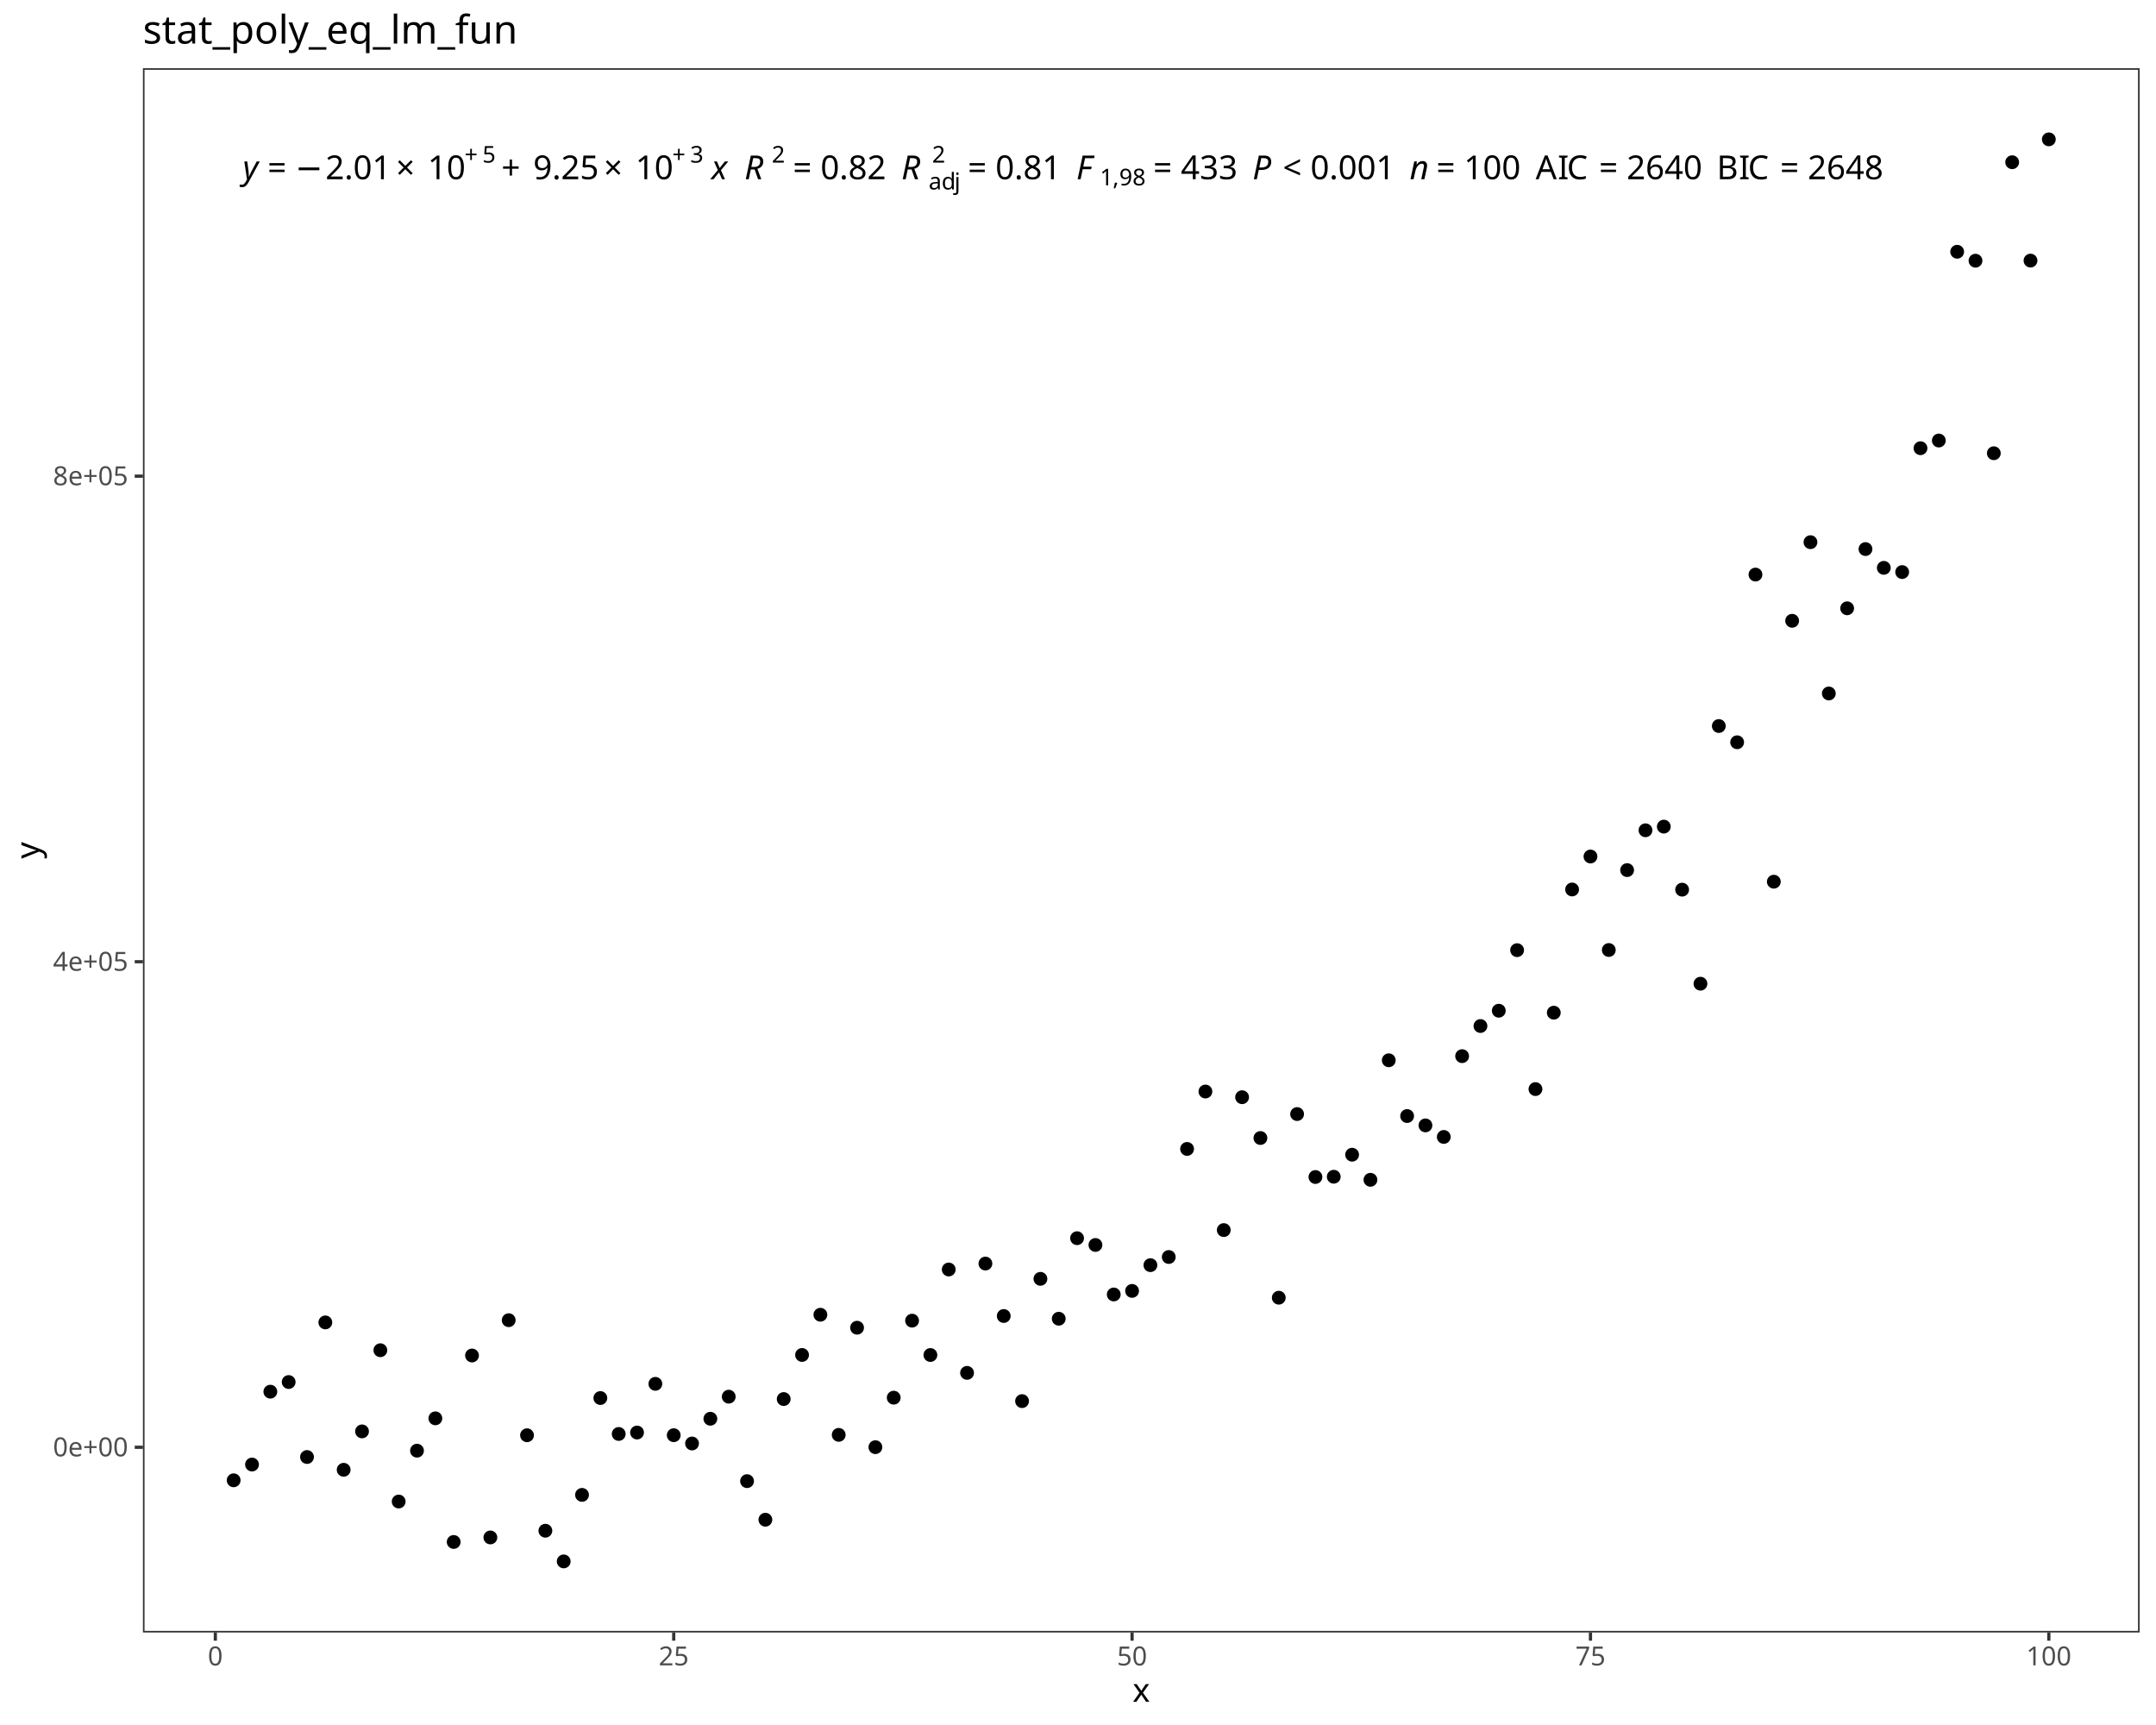
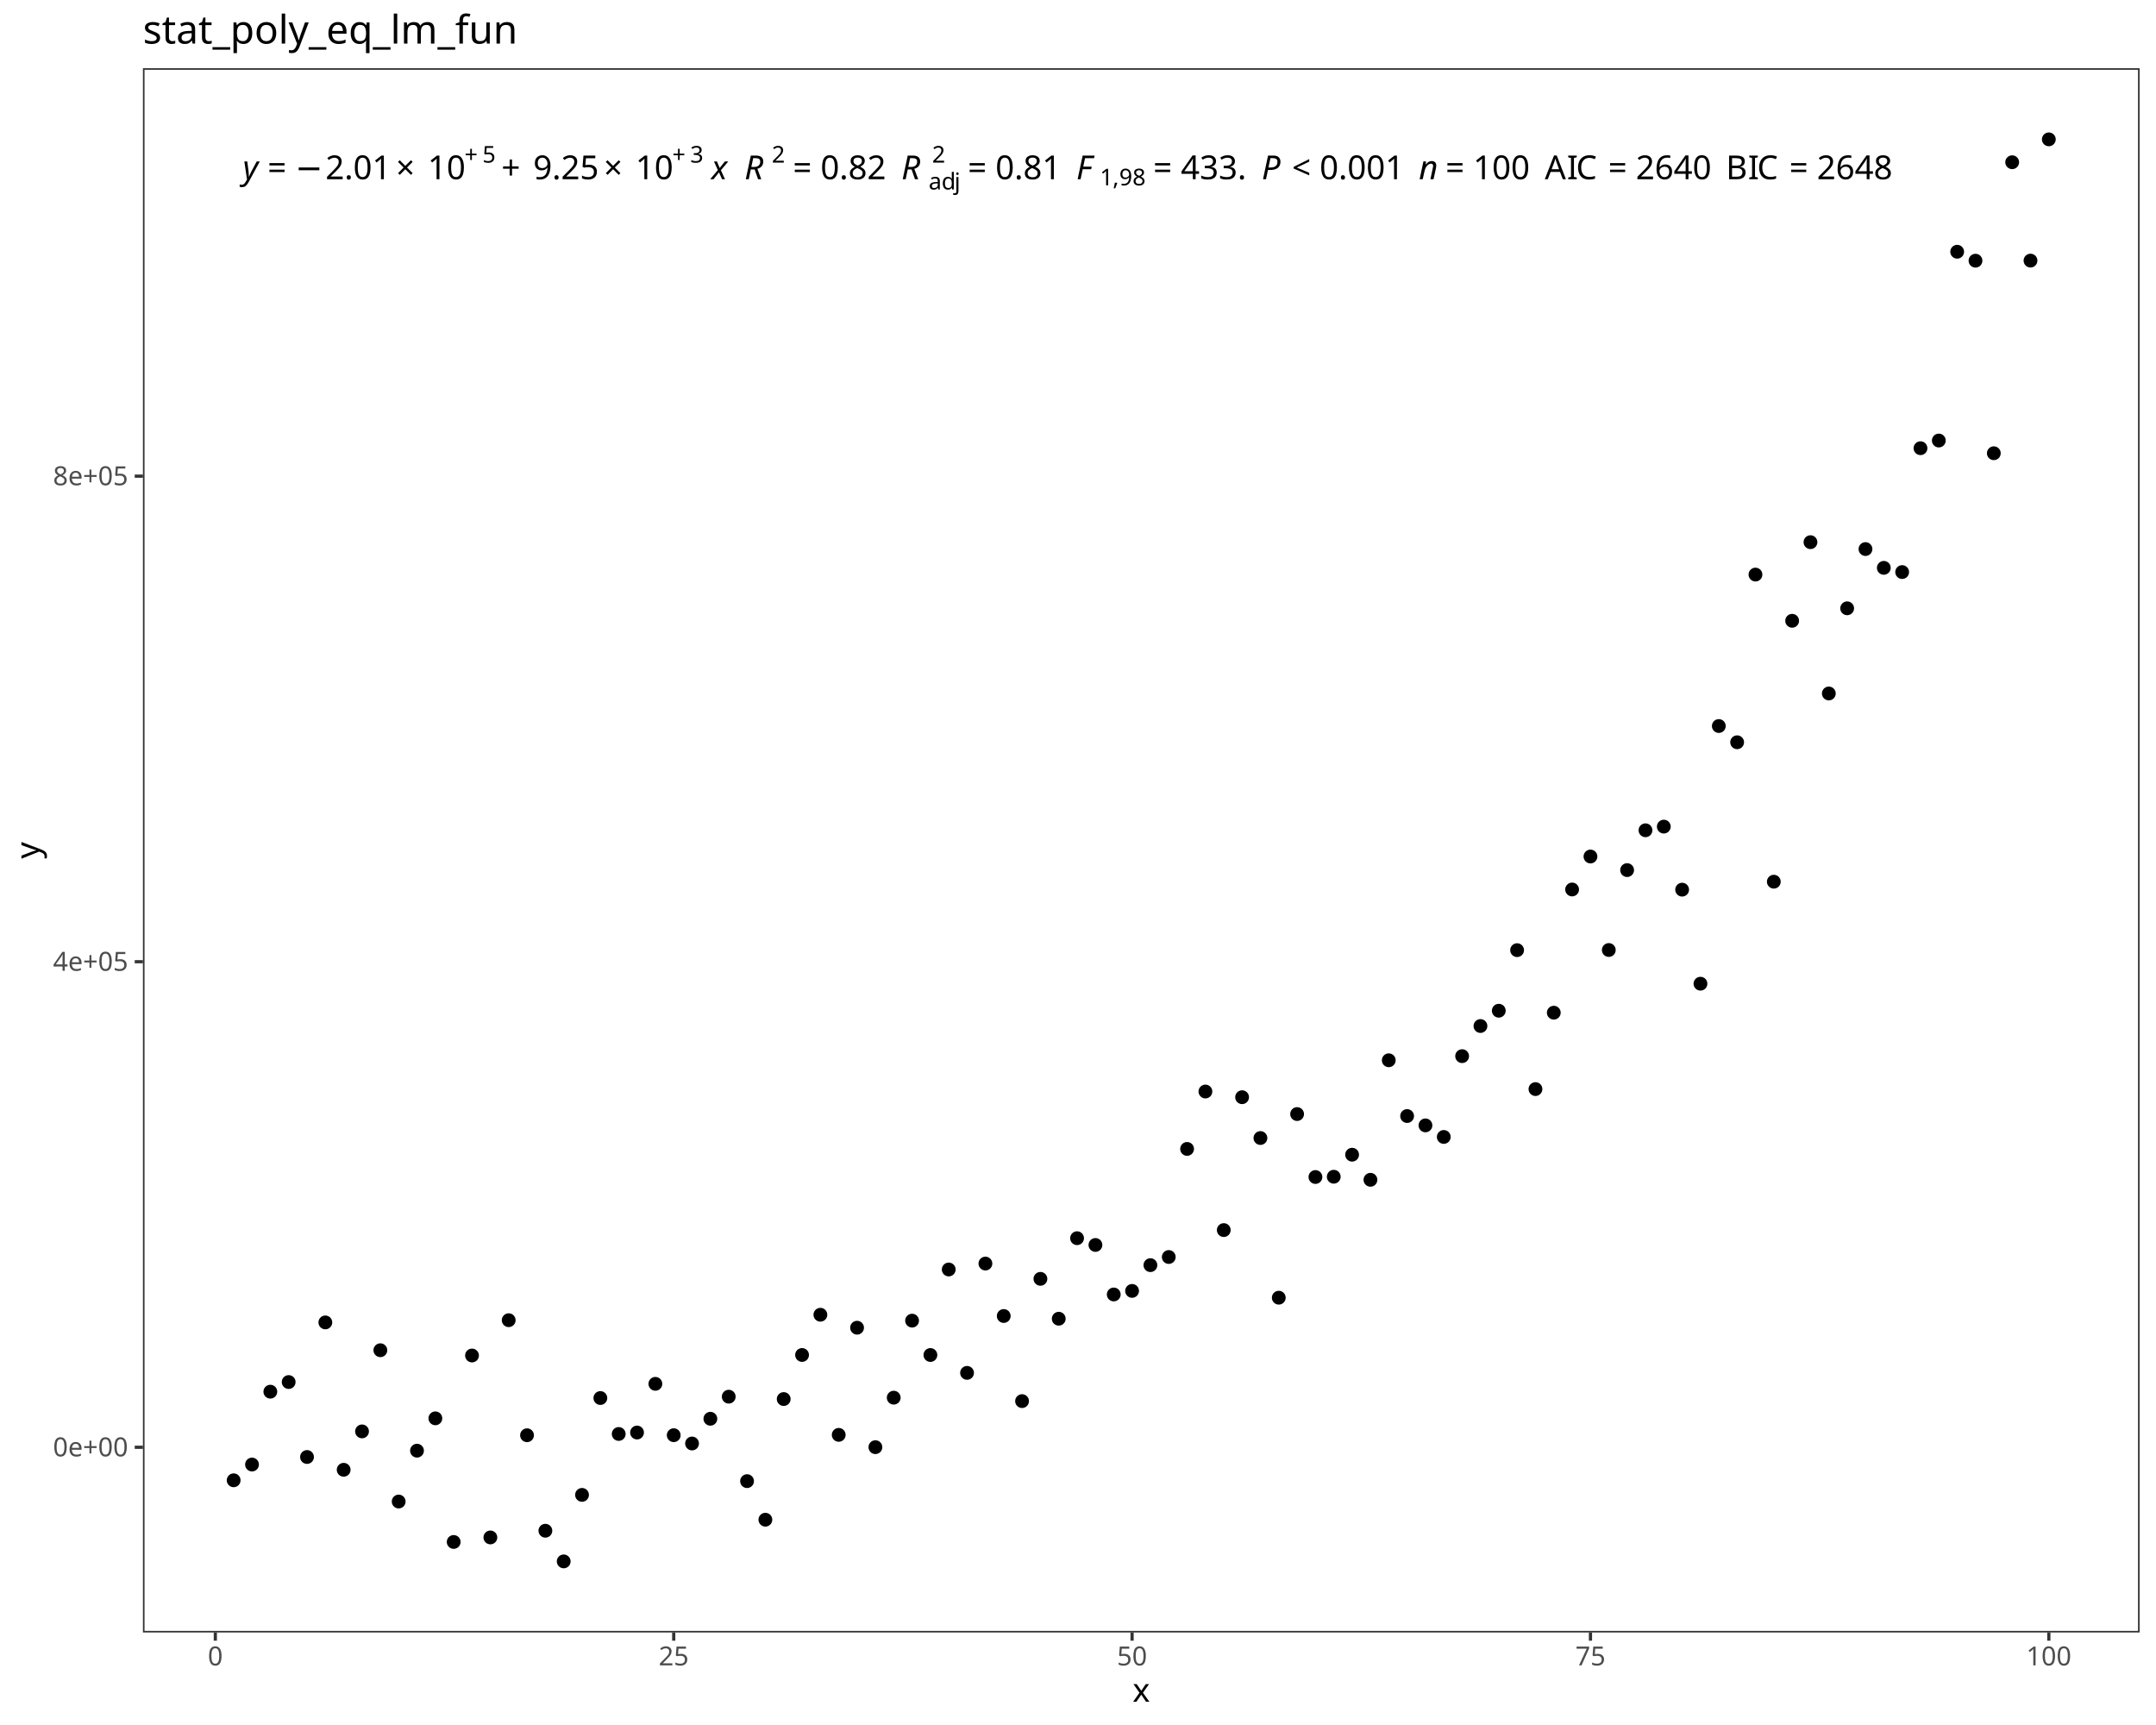
<svg xmlns="http://www.w3.org/2000/svg" class="svglite" data-engine-version="2.0" width="720.00pt" height="576.00pt" viewBox="0 0 720.00 576.00">
  <defs>
    <style type="text/css">
    .svglite line, .svglite polyline, .svglite polygon, .svglite path, .svglite rect, .svglite circle {
      fill: none;
      stroke: #000000;
      stroke-linecap: round;
      stroke-linejoin: round;
      stroke-miterlimit: 10.00;
    }
  </style>
  </defs>
  <rect width="100%" height="100%" style="stroke: none; fill: #FFFFFF;" />
  <defs>
    <clipPath id="cpMC4wMHw3MjAuMDB8MC4wMHw1NzYuMDA=">
      <rect x="0.00" y="0.00" width="720.00" height="576.00" />
    </clipPath>
  </defs>
  <g clip-path="url(#cpMC4wMHw3MjAuMDB8MC4wMHw1NzYuMDA=)">
    <rect x="0.00" y="0.00" width="720.00" height="576.00" style="stroke-width: 1.07; stroke: #FFFFFF; fill: #FFFFFF;" />
  </g>
  <defs>
    <clipPath id="cpNDcuNzN8NzE0LjUyfDIyLjc4fDU0NS4xMQ==">
      <rect x="47.73" y="22.78" width="666.80" height="522.33" />
    </clipPath>
  </defs>
  <g clip-path="url(#cpNDcuNzN8NzE0LjUyfDIyLjc4fDU0NS4xMQ==)">
    <rect x="47.73" y="22.78" width="666.80" height="522.33" style="stroke-width: 1.07; stroke: none; fill: #FFFFFF;" />
    <circle cx="78.03" cy="494.29" r="1.95" style="stroke-width: 0.71; fill: #000000;" />
    <circle cx="84.16" cy="489.03" r="1.95" style="stroke-width: 0.71; fill: #000000;" />
    <circle cx="90.28" cy="464.70" r="1.95" style="stroke-width: 0.71; fill: #000000;" />
    <circle cx="96.40" cy="461.48" r="1.95" style="stroke-width: 0.71; fill: #000000;" />
    <circle cx="102.53" cy="486.51" r="1.95" style="stroke-width: 0.71; fill: #000000;" />
    <circle cx="108.65" cy="441.57" r="1.95" style="stroke-width: 0.71; fill: #000000;" />
    <circle cx="114.77" cy="490.78" r="1.95" style="stroke-width: 0.71; fill: #000000;" />
    <circle cx="120.90" cy="477.96" r="1.95" style="stroke-width: 0.71; fill: #000000;" />
    <circle cx="127.02" cy="450.86" r="1.95" style="stroke-width: 0.71; fill: #000000;" />
    <circle cx="133.14" cy="501.38" r="1.95" style="stroke-width: 0.71; fill: #000000;" />
    <circle cx="139.26" cy="484.40" r="1.95" style="stroke-width: 0.71; fill: #000000;" />
    <circle cx="145.39" cy="473.60" r="1.95" style="stroke-width: 0.71; fill: #000000;" />
    <circle cx="151.51" cy="514.88" r="1.95" style="stroke-width: 0.71; fill: #000000;" />
    <circle cx="157.63" cy="452.62" r="1.95" style="stroke-width: 0.71; fill: #000000;" />
    <circle cx="163.76" cy="513.37" r="1.95" style="stroke-width: 0.71; fill: #000000;" />
    <circle cx="169.88" cy="440.83" r="1.95" style="stroke-width: 0.71; fill: #000000;" />
    <circle cx="176.00" cy="479.25" r="1.95" style="stroke-width: 0.71; fill: #000000;" />
    <circle cx="182.13" cy="511.13" r="1.95" style="stroke-width: 0.71; fill: #000000;" />
    <circle cx="188.25" cy="521.37" r="1.95" style="stroke-width: 0.71; fill: #000000;" />
    <circle cx="194.37" cy="499.16" r="1.95" style="stroke-width: 0.71; fill: #000000;" />
    <circle cx="200.49" cy="466.82" r="1.95" style="stroke-width: 0.71; fill: #000000;" />
    <circle cx="206.62" cy="478.82" r="1.95" style="stroke-width: 0.71; fill: #000000;" />
    <circle cx="212.74" cy="478.34" r="1.95" style="stroke-width: 0.71; fill: #000000;" />
    <circle cx="218.86" cy="462.08" r="1.95" style="stroke-width: 0.71; fill: #000000;" />
    <circle cx="224.99" cy="479.23" r="1.95" style="stroke-width: 0.71; fill: #000000;" />
    <circle cx="231.11" cy="482.00" r="1.95" style="stroke-width: 0.71; fill: #000000;" />
    <circle cx="237.23" cy="473.74" r="1.95" style="stroke-width: 0.71; fill: #000000;" />
    <circle cx="243.36" cy="466.37" r="1.95" style="stroke-width: 0.71; fill: #000000;" />
    <circle cx="249.48" cy="494.57" r="1.95" style="stroke-width: 0.71; fill: #000000;" />
    <circle cx="255.60" cy="507.45" r="1.95" style="stroke-width: 0.71; fill: #000000;" />
    <circle cx="261.72" cy="467.16" r="1.95" style="stroke-width: 0.71; fill: #000000;" />
    <circle cx="267.85" cy="452.44" r="1.95" style="stroke-width: 0.71; fill: #000000;" />
    <circle cx="273.97" cy="439.01" r="1.95" style="stroke-width: 0.71; fill: #000000;" />
    <circle cx="280.09" cy="479.12" r="1.95" style="stroke-width: 0.71; fill: #000000;" />
    <circle cx="286.22" cy="443.34" r="1.95" style="stroke-width: 0.71; fill: #000000;" />
    <circle cx="292.34" cy="483.23" r="1.95" style="stroke-width: 0.71; fill: #000000;" />
    <circle cx="298.46" cy="466.70" r="1.95" style="stroke-width: 0.71; fill: #000000;" />
    <circle cx="304.59" cy="440.98" r="1.95" style="stroke-width: 0.71; fill: #000000;" />
    <circle cx="310.71" cy="452.45" r="1.95" style="stroke-width: 0.71; fill: #000000;" />
    <circle cx="316.83" cy="423.90" r="1.95" style="stroke-width: 0.71; fill: #000000;" />
    <circle cx="322.95" cy="458.42" r="1.95" style="stroke-width: 0.71; fill: #000000;" />
    <circle cx="329.08" cy="421.92" r="1.95" style="stroke-width: 0.71; fill: #000000;" />
    <circle cx="335.20" cy="439.43" r="1.95" style="stroke-width: 0.71; fill: #000000;" />
    <circle cx="341.32" cy="467.85" r="1.95" style="stroke-width: 0.71; fill: #000000;" />
    <circle cx="347.45" cy="427.02" r="1.95" style="stroke-width: 0.71; fill: #000000;" />
    <circle cx="353.57" cy="440.34" r="1.95" style="stroke-width: 0.71; fill: #000000;" />
    <circle cx="359.69" cy="413.45" r="1.95" style="stroke-width: 0.71; fill: #000000;" />
    <circle cx="365.82" cy="415.71" r="1.95" style="stroke-width: 0.71; fill: #000000;" />
    <circle cx="371.94" cy="432.24" r="1.95" style="stroke-width: 0.71; fill: #000000;" />
    <circle cx="378.06" cy="431.05" r="1.95" style="stroke-width: 0.71; fill: #000000;" />
    <circle cx="384.18" cy="422.45" r="1.95" style="stroke-width: 0.71; fill: #000000;" />
    <circle cx="390.31" cy="419.73" r="1.95" style="stroke-width: 0.71; fill: #000000;" />
    <circle cx="396.43" cy="383.64" r="1.95" style="stroke-width: 0.71; fill: #000000;" />
    <circle cx="402.55" cy="364.47" r="1.95" style="stroke-width: 0.71; fill: #000000;" />
    <circle cx="408.68" cy="410.74" r="1.95" style="stroke-width: 0.71; fill: #000000;" />
    <circle cx="414.80" cy="366.37" r="1.95" style="stroke-width: 0.71; fill: #000000;" />
    <circle cx="420.92" cy="380.00" r="1.95" style="stroke-width: 0.71; fill: #000000;" />
    <circle cx="427.05" cy="433.32" r="1.95" style="stroke-width: 0.71; fill: #000000;" />
    <circle cx="433.17" cy="372.00" r="1.95" style="stroke-width: 0.71; fill: #000000;" />
    <circle cx="439.29" cy="393.02" r="1.95" style="stroke-width: 0.71; fill: #000000;" />
    <circle cx="445.41" cy="392.93" r="1.95" style="stroke-width: 0.71; fill: #000000;" />
    <circle cx="451.54" cy="385.57" r="1.95" style="stroke-width: 0.71; fill: #000000;" />
    <circle cx="457.66" cy="393.95" r="1.95" style="stroke-width: 0.71; fill: #000000;" />
    <circle cx="463.78" cy="354.04" r="1.95" style="stroke-width: 0.71; fill: #000000;" />
    <circle cx="469.91" cy="372.66" r="1.95" style="stroke-width: 0.71; fill: #000000;" />
    <circle cx="476.03" cy="375.78" r="1.95" style="stroke-width: 0.71; fill: #000000;" />
    <circle cx="482.15" cy="379.64" r="1.95" style="stroke-width: 0.71; fill: #000000;" />
    <circle cx="488.28" cy="352.66" r="1.95" style="stroke-width: 0.71; fill: #000000;" />
    <circle cx="494.40" cy="342.60" r="1.95" style="stroke-width: 0.71; fill: #000000;" />
    <circle cx="500.52" cy="337.49" r="1.95" style="stroke-width: 0.71; fill: #000000;" />
    <circle cx="506.64" cy="317.27" r="1.95" style="stroke-width: 0.71; fill: #000000;" />
    <circle cx="512.77" cy="363.66" r="1.95" style="stroke-width: 0.71; fill: #000000;" />
    <circle cx="518.89" cy="338.15" r="1.95" style="stroke-width: 0.71; fill: #000000;" />
    <circle cx="525.01" cy="297.01" r="1.95" style="stroke-width: 0.71; fill: #000000;" />
    <circle cx="531.14" cy="286.00" r="1.95" style="stroke-width: 0.71; fill: #000000;" />
    <circle cx="537.26" cy="317.22" r="1.95" style="stroke-width: 0.71; fill: #000000;" />
    <circle cx="543.38" cy="290.54" r="1.95" style="stroke-width: 0.71; fill: #000000;" />
    <circle cx="549.51" cy="277.24" r="1.95" style="stroke-width: 0.71; fill: #000000;" />
    <circle cx="555.63" cy="276.02" r="1.95" style="stroke-width: 0.71; fill: #000000;" />
    <circle cx="561.75" cy="297.07" r="1.95" style="stroke-width: 0.71; fill: #000000;" />
    <circle cx="567.87" cy="328.47" r="1.95" style="stroke-width: 0.71; fill: #000000;" />
    <circle cx="574.00" cy="242.43" r="1.95" style="stroke-width: 0.71; fill: #000000;" />
    <circle cx="580.12" cy="247.85" r="1.95" style="stroke-width: 0.71; fill: #000000;" />
    <circle cx="586.24" cy="191.86" r="1.95" style="stroke-width: 0.71; fill: #000000;" />
    <circle cx="592.37" cy="294.41" r="1.95" style="stroke-width: 0.71; fill: #000000;" />
    <circle cx="598.49" cy="207.29" r="1.95" style="stroke-width: 0.71; fill: #000000;" />
    <circle cx="604.61" cy="181.04" r="1.95" style="stroke-width: 0.71; fill: #000000;" />
    <circle cx="610.74" cy="231.56" r="1.95" style="stroke-width: 0.71; fill: #000000;" />
    <circle cx="616.86" cy="203.12" r="1.95" style="stroke-width: 0.71; fill: #000000;" />
    <circle cx="622.98" cy="183.34" r="1.95" style="stroke-width: 0.71; fill: #000000;" />
    <circle cx="629.10" cy="189.61" r="1.95" style="stroke-width: 0.71; fill: #000000;" />
    <circle cx="635.23" cy="191.02" r="1.95" style="stroke-width: 0.71; fill: #000000;" />
    <circle cx="641.35" cy="149.66" r="1.95" style="stroke-width: 0.71; fill: #000000;" />
    <circle cx="647.47" cy="147.10" r="1.95" style="stroke-width: 0.71; fill: #000000;" />
    <circle cx="653.60" cy="84.06" r="1.95" style="stroke-width: 0.71; fill: #000000;" />
    <circle cx="659.72" cy="87.05" r="1.95" style="stroke-width: 0.71; fill: #000000;" />
    <circle cx="665.84" cy="151.34" r="1.95" style="stroke-width: 0.71; fill: #000000;" />
    <circle cx="671.97" cy="54.17" r="1.95" style="stroke-width: 0.71; fill: #000000;" />
    <circle cx="678.09" cy="87.02" r="1.95" style="stroke-width: 0.71; fill: #000000;" />
    <circle cx="684.21" cy="46.53" r="1.95" style="stroke-width: 0.71; fill: #000000;" />
    <text x="81.07" y="59.84" style="font-size: 11.04px; font-style: italic; font-family: sans;" textLength="5.52px" lengthAdjust="spacingAndGlyphs">y</text>
    <text x="86.59" y="59.84" style="font-size: 11.04px; font-family: sans;" textLength="2.76px" lengthAdjust="spacingAndGlyphs"> </text>
    <text x="89.35" y="59.84" style="font-size: 11.04px; font-family: sans;" textLength="6.45px" lengthAdjust="spacingAndGlyphs">=</text>
    <text x="95.80" y="59.84" style="font-size: 11.04px; font-family: sans;" textLength="2.76px" lengthAdjust="spacingAndGlyphs"> </text>
    <text x="98.57" y="59.84" style="font-size: 11.04px; font-family: sans;" textLength="8.58px" lengthAdjust="spacingAndGlyphs">−</text>
    <text x="108.68" y="59.84" style="font-size: 11.04px; font-family: sans;" textLength="21.49px" lengthAdjust="spacingAndGlyphs">2.01</text>
    <text x="132.21" y="59.84" style="font-size: 11.04px; font-family: sans;" textLength="8.58px" lengthAdjust="spacingAndGlyphs">×</text>
    <text x="142.83" y="59.84" style="font-size: 11.04px; font-family: sans;" textLength="12.28px" lengthAdjust="spacingAndGlyphs">10</text>
    <text x="155.11" y="54.30" style="font-size: 7.73px; font-family: sans;" textLength="6.00px" lengthAdjust="spacingAndGlyphs">+</text>
    <text x="161.11" y="54.30" style="font-size: 7.73px; font-family: sans;" textLength="4.30px" lengthAdjust="spacingAndGlyphs">5</text>
    <text x="167.45" y="59.84" style="font-size: 11.04px; font-family: sans;" textLength="8.57px" lengthAdjust="spacingAndGlyphs">+</text>
    <text x="178.07" y="59.84" style="font-size: 11.04px; font-family: sans;" textLength="21.49px" lengthAdjust="spacingAndGlyphs">9.25</text>
    <text x="201.60" y="59.84" style="font-size: 11.04px; font-family: sans;" textLength="8.58px" lengthAdjust="spacingAndGlyphs">×</text>
    <text x="212.22" y="59.84" style="font-size: 11.04px; font-family: sans;" textLength="12.28px" lengthAdjust="spacingAndGlyphs">10</text>
    <text x="224.50" y="54.30" style="font-size: 7.73px; font-family: sans;" textLength="6.00px" lengthAdjust="spacingAndGlyphs">+</text>
    <text x="230.50" y="54.30" style="font-size: 7.73px; font-family: sans;" textLength="4.30px" lengthAdjust="spacingAndGlyphs">3</text>
    <text x="234.80" y="59.84" style="font-size: 11.04px; font-family: sans;" textLength="2.76px" lengthAdjust="spacingAndGlyphs"> </text>
    <text x="237.57" y="59.84" style="font-size: 11.04px; font-style: italic; font-family: sans;" textLength="5.52px" lengthAdjust="spacingAndGlyphs">x</text>
    <text x="243.09" y="59.84" style="font-size: 11.04px; font-family: sans;" textLength="2.76px" lengthAdjust="spacingAndGlyphs"> </text>
    <text x="245.85" y="59.84" style="font-size: 11.04px; font-family: sans;" textLength="2.76px" lengthAdjust="spacingAndGlyphs"> </text>
    <text x="248.61" y="59.84" style="font-size: 11.04px; font-style: italic; font-family: sans;" textLength="7.98px" lengthAdjust="spacingAndGlyphs">R</text>
    <text x="257.73" y="54.30" style="font-size: 7.73px; font-family: sans;" textLength="4.30px" lengthAdjust="spacingAndGlyphs">2</text>
    <text x="262.03" y="59.84" style="font-size: 11.04px; font-family: sans;" textLength="2.76px" lengthAdjust="spacingAndGlyphs"> </text>
    <text x="264.79" y="59.84" style="font-size: 11.04px; font-family: sans;" textLength="6.45px" lengthAdjust="spacingAndGlyphs">=</text>
    <text x="271.24" y="59.84" style="font-size: 11.04px; font-family: sans;" textLength="2.76px" lengthAdjust="spacingAndGlyphs"> </text>
    <text x="274.00" y="59.84" style="font-size: 11.04px; font-family: sans;" textLength="21.49px" lengthAdjust="spacingAndGlyphs">0.82</text>
    <text x="295.49" y="59.84" style="font-size: 11.04px; font-family: sans;" textLength="2.76px" lengthAdjust="spacingAndGlyphs"> </text>
    <text x="298.25" y="59.84" style="font-size: 11.04px; font-family: sans;" textLength="2.76px" lengthAdjust="spacingAndGlyphs"> </text>
    <text x="301.01" y="59.84" style="font-size: 11.04px; font-style: italic; font-family: sans;" textLength="7.98px" lengthAdjust="spacingAndGlyphs">R</text>
    <text x="310.13" y="63.26" style="font-size: 7.73px; font-family: sans;" textLength="4.30px" lengthAdjust="spacingAndGlyphs">a</text>
    <text x="314.43" y="63.26" style="font-size: 7.73px; font-family: sans;" textLength="4.30px" lengthAdjust="spacingAndGlyphs">d</text>
    <text x="318.73" y="63.26" style="font-size: 7.73px; font-family: sans;" textLength="1.72px" lengthAdjust="spacingAndGlyphs">j</text>
    <text x="311.27" y="54.30" style="font-size: 7.73px; font-family: sans;" textLength="4.30px" lengthAdjust="spacingAndGlyphs">2</text>
    <text x="320.44" y="59.84" style="font-size: 11.04px; font-family: sans;" textLength="2.76px" lengthAdjust="spacingAndGlyphs"> </text>
    <text x="323.20" y="59.84" style="font-size: 11.04px; font-family: sans;" textLength="6.45px" lengthAdjust="spacingAndGlyphs">=</text>
    <text x="329.65" y="59.84" style="font-size: 11.04px; font-family: sans;" textLength="2.76px" lengthAdjust="spacingAndGlyphs"> </text>
    <text x="332.42" y="59.84" style="font-size: 11.04px; font-family: sans;" textLength="21.49px" lengthAdjust="spacingAndGlyphs">0.81</text>
    <text x="353.90" y="59.84" style="font-size: 11.04px; font-family: sans;" textLength="2.76px" lengthAdjust="spacingAndGlyphs"> </text>
    <text x="356.67" y="59.84" style="font-size: 11.04px; font-family: sans;" textLength="2.76px" lengthAdjust="spacingAndGlyphs"> </text>
    <text x="359.43" y="59.84" style="font-size: 11.04px; font-style: italic; font-family: sans;" textLength="6.74px" lengthAdjust="spacingAndGlyphs">F</text>
    <text x="367.31" y="61.88" style="font-size: 7.73px; font-family: sans;" textLength="4.30px" lengthAdjust="spacingAndGlyphs">1</text>
    <text x="371.61" y="61.88" style="font-size: 7.73px; font-family: sans;" textLength="2.15px" lengthAdjust="spacingAndGlyphs">,</text>
    <text x="373.76" y="61.88" style="font-size: 7.73px; font-family: sans;" textLength="8.60px" lengthAdjust="spacingAndGlyphs">98</text>
    <text x="382.35" y="59.84" style="font-size: 11.04px; font-family: sans;" textLength="2.76px" lengthAdjust="spacingAndGlyphs"> </text>
    <text x="385.11" y="59.84" style="font-size: 11.04px; font-family: sans;" textLength="6.45px" lengthAdjust="spacingAndGlyphs">=</text>
    <text x="391.57" y="59.84" style="font-size: 11.04px; font-family: sans;" textLength="2.76px" lengthAdjust="spacingAndGlyphs"> </text>
-     <text x="394.33" y="59.84" style="font-size: 11.04px; font-family: sans;" textLength="18.42px" lengthAdjust="spacingAndGlyphs">433</text>
-     <text x="412.75" y="59.84" style="font-size: 11.04px; font-family: sans;" textLength="2.76px" lengthAdjust="spacingAndGlyphs"> </text>
-     <text x="415.51" y="59.84" style="font-size: 11.04px; font-family: sans;" textLength="2.76px" lengthAdjust="spacingAndGlyphs"> </text>
-     <text x="418.27" y="59.84" style="font-size: 11.04px; font-style: italic; font-family: sans;" textLength="7.37px" lengthAdjust="spacingAndGlyphs">P</text>
-     <text x="425.64" y="59.84" style="font-size: 11.04px; font-family: sans;" textLength="2.76px" lengthAdjust="spacingAndGlyphs"> </text>
-     <text x="428.40" y="59.84" style="font-size: 11.04px; font-family: sans;" textLength="6.45px" lengthAdjust="spacingAndGlyphs">&lt;</text>
-     <text x="434.85" y="59.84" style="font-size: 11.04px; font-family: sans;" textLength="2.76px" lengthAdjust="spacingAndGlyphs"> </text>
-     <text x="437.61" y="59.84" style="font-size: 11.04px; font-family: sans;" textLength="27.63px" lengthAdjust="spacingAndGlyphs">0.001</text>
-     <text x="465.24" y="59.84" style="font-size: 11.04px; font-family: sans;" textLength="2.76px" lengthAdjust="spacingAndGlyphs"> </text>
-     <text x="468.00" y="59.84" style="font-size: 11.04px; font-family: sans;" textLength="2.76px" lengthAdjust="spacingAndGlyphs"> </text>
-     <text x="470.77" y="59.84" style="font-size: 11.04px; font-style: italic; font-family: sans;" textLength="6.14px" lengthAdjust="spacingAndGlyphs">n</text>
-     <text x="476.91" y="59.84" style="font-size: 11.04px; font-family: sans;" textLength="2.76px" lengthAdjust="spacingAndGlyphs"> </text>
-     <text x="479.67" y="59.84" style="font-size: 11.04px; font-family: sans;" textLength="6.45px" lengthAdjust="spacingAndGlyphs">=</text>
-     <text x="486.12" y="59.84" style="font-size: 11.04px; font-family: sans;" textLength="2.76px" lengthAdjust="spacingAndGlyphs"> </text>
-     <text x="488.88" y="59.84" style="font-size: 11.04px; font-family: sans;" textLength="18.42px" lengthAdjust="spacingAndGlyphs">100</text>
-     <text x="507.30" y="59.84" style="font-size: 11.04px; font-family: sans;" textLength="2.76px" lengthAdjust="spacingAndGlyphs"> </text>
-     <text x="510.07" y="59.84" style="font-size: 11.04px; font-family: sans;" textLength="2.76px" lengthAdjust="spacingAndGlyphs"> </text>
-     <text x="512.83" y="59.84" style="font-size: 11.04px; font-family: sans;" textLength="7.37px" lengthAdjust="spacingAndGlyphs">A</text>
-     <text x="520.19" y="59.84" style="font-size: 11.04px; font-family: sans;" textLength="3.07px" lengthAdjust="spacingAndGlyphs">I</text>
-     <text x="523.26" y="59.84" style="font-size: 11.04px; font-family: sans;" textLength="7.98px" lengthAdjust="spacingAndGlyphs">C</text>
-     <text x="531.24" y="59.84" style="font-size: 11.04px; font-family: sans;" textLength="2.76px" lengthAdjust="spacingAndGlyphs"> </text>
-     <text x="534.00" y="59.84" style="font-size: 11.04px; font-family: sans;" textLength="6.45px" lengthAdjust="spacingAndGlyphs">=</text>
-     <text x="540.45" y="59.84" style="font-size: 11.04px; font-family: sans;" textLength="2.76px" lengthAdjust="spacingAndGlyphs"> </text>
-     <text x="543.21" y="59.84" style="font-size: 11.04px; font-family: sans;" textLength="24.56px" lengthAdjust="spacingAndGlyphs">2640</text>
-     <text x="567.77" y="59.84" style="font-size: 11.04px; font-family: sans;" textLength="2.76px" lengthAdjust="spacingAndGlyphs"> </text>
-     <text x="570.53" y="59.84" style="font-size: 11.04px; font-family: sans;" textLength="2.76px" lengthAdjust="spacingAndGlyphs"> </text>
-     <text x="573.30" y="59.84" style="font-size: 11.04px; font-family: sans;" textLength="7.37px" lengthAdjust="spacingAndGlyphs">B</text>
-     <text x="580.66" y="59.84" style="font-size: 11.04px; font-family: sans;" textLength="3.07px" lengthAdjust="spacingAndGlyphs">I</text>
-     <text x="583.73" y="59.84" style="font-size: 11.04px; font-family: sans;" textLength="7.98px" lengthAdjust="spacingAndGlyphs">C</text>
-     <text x="591.70" y="59.84" style="font-size: 11.04px; font-family: sans;" textLength="2.76px" lengthAdjust="spacingAndGlyphs"> </text>
-     <text x="594.47" y="59.84" style="font-size: 11.04px; font-family: sans;" textLength="6.45px" lengthAdjust="spacingAndGlyphs">=</text>
-     <text x="600.92" y="59.84" style="font-size: 11.04px; font-family: sans;" textLength="2.76px" lengthAdjust="spacingAndGlyphs"> </text>
-     <text x="603.68" y="59.84" style="font-size: 11.04px; font-family: sans;" textLength="24.56px" lengthAdjust="spacingAndGlyphs">2648</text>
+     <text x="394.33" y="59.84" style="font-size: 11.04px; font-family: sans;" textLength="21.49px" lengthAdjust="spacingAndGlyphs">433.</text>
+     <text x="415.82" y="59.84" style="font-size: 11.04px; font-family: sans;" textLength="2.76px" lengthAdjust="spacingAndGlyphs"> </text>
+     <text x="418.58" y="59.84" style="font-size: 11.04px; font-family: sans;" textLength="2.76px" lengthAdjust="spacingAndGlyphs"> </text>
+     <text x="421.34" y="59.84" style="font-size: 11.04px; font-style: italic; font-family: sans;" textLength="7.37px" lengthAdjust="spacingAndGlyphs">P</text>
+     <text x="428.71" y="59.84" style="font-size: 11.04px; font-family: sans;" textLength="2.76px" lengthAdjust="spacingAndGlyphs"> </text>
+     <text x="431.47" y="59.84" style="font-size: 11.04px; font-family: sans;" textLength="6.45px" lengthAdjust="spacingAndGlyphs">&lt;</text>
+     <text x="437.92" y="59.84" style="font-size: 11.04px; font-family: sans;" textLength="2.76px" lengthAdjust="spacingAndGlyphs"> </text>
+     <text x="440.68" y="59.84" style="font-size: 11.04px; font-family: sans;" textLength="27.63px" lengthAdjust="spacingAndGlyphs">0.001</text>
+     <text x="468.31" y="59.84" style="font-size: 11.04px; font-family: sans;" textLength="2.76px" lengthAdjust="spacingAndGlyphs"> </text>
+     <text x="471.07" y="59.84" style="font-size: 11.04px; font-family: sans;" textLength="2.76px" lengthAdjust="spacingAndGlyphs"> </text>
+     <text x="473.83" y="59.84" style="font-size: 11.04px; font-style: italic; font-family: sans;" textLength="6.14px" lengthAdjust="spacingAndGlyphs">n</text>
+     <text x="479.97" y="59.84" style="font-size: 11.04px; font-family: sans;" textLength="2.76px" lengthAdjust="spacingAndGlyphs"> </text>
+     <text x="482.74" y="59.84" style="font-size: 11.04px; font-family: sans;" textLength="6.45px" lengthAdjust="spacingAndGlyphs">=</text>
+     <text x="489.19" y="59.84" style="font-size: 11.04px; font-family: sans;" textLength="2.76px" lengthAdjust="spacingAndGlyphs"> </text>
+     <text x="491.95" y="59.84" style="font-size: 11.04px; font-family: sans;" textLength="18.42px" lengthAdjust="spacingAndGlyphs">100</text>
+     <text x="510.37" y="59.84" style="font-size: 11.04px; font-family: sans;" textLength="2.76px" lengthAdjust="spacingAndGlyphs"> </text>
+     <text x="513.13" y="59.84" style="font-size: 11.04px; font-family: sans;" textLength="2.76px" lengthAdjust="spacingAndGlyphs"> </text>
+     <text x="515.89" y="59.84" style="font-size: 11.04px; font-family: sans;" textLength="7.37px" lengthAdjust="spacingAndGlyphs">A</text>
+     <text x="523.26" y="59.84" style="font-size: 11.04px; font-family: sans;" textLength="3.07px" lengthAdjust="spacingAndGlyphs">I</text>
+     <text x="526.33" y="59.84" style="font-size: 11.04px; font-family: sans;" textLength="7.98px" lengthAdjust="spacingAndGlyphs">C</text>
+     <text x="534.30" y="59.84" style="font-size: 11.04px; font-family: sans;" textLength="2.76px" lengthAdjust="spacingAndGlyphs"> </text>
+     <text x="537.06" y="59.84" style="font-size: 11.04px; font-family: sans;" textLength="6.45px" lengthAdjust="spacingAndGlyphs">=</text>
+     <text x="543.52" y="59.84" style="font-size: 11.04px; font-family: sans;" textLength="2.76px" lengthAdjust="spacingAndGlyphs"> </text>
+     <text x="546.28" y="59.84" style="font-size: 11.04px; font-family: sans;" textLength="24.56px" lengthAdjust="spacingAndGlyphs">2640</text>
+     <text x="570.84" y="59.84" style="font-size: 11.04px; font-family: sans;" textLength="2.76px" lengthAdjust="spacingAndGlyphs"> </text>
+     <text x="573.60" y="59.84" style="font-size: 11.04px; font-family: sans;" textLength="2.76px" lengthAdjust="spacingAndGlyphs"> </text>
+     <text x="576.36" y="59.84" style="font-size: 11.04px; font-family: sans;" textLength="7.37px" lengthAdjust="spacingAndGlyphs">B</text>
+     <text x="583.73" y="59.84" style="font-size: 11.04px; font-family: sans;" textLength="3.07px" lengthAdjust="spacingAndGlyphs">I</text>
+     <text x="586.80" y="59.84" style="font-size: 11.04px; font-family: sans;" textLength="7.98px" lengthAdjust="spacingAndGlyphs">C</text>
+     <text x="594.77" y="59.84" style="font-size: 11.04px; font-family: sans;" textLength="2.76px" lengthAdjust="spacingAndGlyphs"> </text>
+     <text x="597.53" y="59.84" style="font-size: 11.04px; font-family: sans;" textLength="6.45px" lengthAdjust="spacingAndGlyphs">=</text>
+     <text x="603.98" y="59.84" style="font-size: 11.04px; font-family: sans;" textLength="2.76px" lengthAdjust="spacingAndGlyphs"> </text>
+     <text x="606.75" y="59.84" style="font-size: 11.04px; font-family: sans;" textLength="24.56px" lengthAdjust="spacingAndGlyphs">2648</text>
    <rect x="47.73" y="22.78" width="666.80" height="522.33" style="stroke-width: 1.07; stroke: #333333;" />
  </g>
  <g clip-path="url(#cpMC4wMHw3MjAuMDB8MC4wMHw1NzYuMDA=)">
    <text x="42.79" y="486.29" text-anchor="end" style="font-size: 8.80px; fill: #4D4D4D; font-family: sans;" textLength="24.72px" lengthAdjust="spacingAndGlyphs">0e+00</text>
    <text x="42.79" y="324.15" text-anchor="end" style="font-size: 8.80px; fill: #4D4D4D; font-family: sans;" textLength="24.72px" lengthAdjust="spacingAndGlyphs">4e+05</text>
    <text x="42.79" y="162.02" text-anchor="end" style="font-size: 8.80px; fill: #4D4D4D; font-family: sans;" textLength="24.72px" lengthAdjust="spacingAndGlyphs">8e+05</text>
    <polyline points="44.99,483.26 47.73,483.26 " style="stroke-width: 1.07; stroke: #333333; stroke-linecap: butt;" />
    <polyline points="44.99,321.13 47.73,321.13 " style="stroke-width: 1.07; stroke: #333333; stroke-linecap: butt;" />
    <polyline points="44.99,158.99 47.73,158.99 " style="stroke-width: 1.07; stroke: #333333; stroke-linecap: butt;" />
    <polyline points="71.91,547.85 71.91,545.11 " style="stroke-width: 1.07; stroke: #333333; stroke-linecap: butt;" />
    <polyline points="224.99,547.85 224.99,545.11 " style="stroke-width: 1.07; stroke: #333333; stroke-linecap: butt;" />
    <polyline points="378.06,547.85 378.06,545.11 " style="stroke-width: 1.07; stroke: #333333; stroke-linecap: butt;" />
    <polyline points="531.14,547.85 531.14,545.11 " style="stroke-width: 1.07; stroke: #333333; stroke-linecap: butt;" />
    <polyline points="684.21,547.85 684.21,545.11 " style="stroke-width: 1.07; stroke: #333333; stroke-linecap: butt;" />
    <text x="71.91" y="556.10" text-anchor="middle" style="font-size: 8.80px; fill: #4D4D4D; font-family: sans;" textLength="4.89px" lengthAdjust="spacingAndGlyphs">0</text>
    <text x="224.99" y="556.10" text-anchor="middle" style="font-size: 8.80px; fill: #4D4D4D; font-family: sans;" textLength="9.79px" lengthAdjust="spacingAndGlyphs">25</text>
    <text x="378.06" y="556.10" text-anchor="middle" style="font-size: 8.80px; fill: #4D4D4D; font-family: sans;" textLength="9.79px" lengthAdjust="spacingAndGlyphs">50</text>
    <text x="531.14" y="556.10" text-anchor="middle" style="font-size: 8.80px; fill: #4D4D4D; font-family: sans;" textLength="9.79px" lengthAdjust="spacingAndGlyphs">75</text>
    <text x="684.21" y="556.10" text-anchor="middle" style="font-size: 8.80px; fill: #4D4D4D; font-family: sans;" textLength="14.68px" lengthAdjust="spacingAndGlyphs">100</text>
    <text x="381.12" y="568.24" text-anchor="middle" style="font-size: 11.00px; font-family: sans;" textLength="5.50px" lengthAdjust="spacingAndGlyphs">x</text>
    <text transform="translate(13.05,283.95) rotate(-90)" text-anchor="middle" style="font-size: 11.00px; font-family: sans;" textLength="5.50px" lengthAdjust="spacingAndGlyphs">y</text>
    <text x="47.73" y="14.56" style="font-size: 13.20px; font-family: sans;" textLength="121.83px" lengthAdjust="spacingAndGlyphs">stat_poly_eq_lm_fun</text>
  </g>
</svg>
